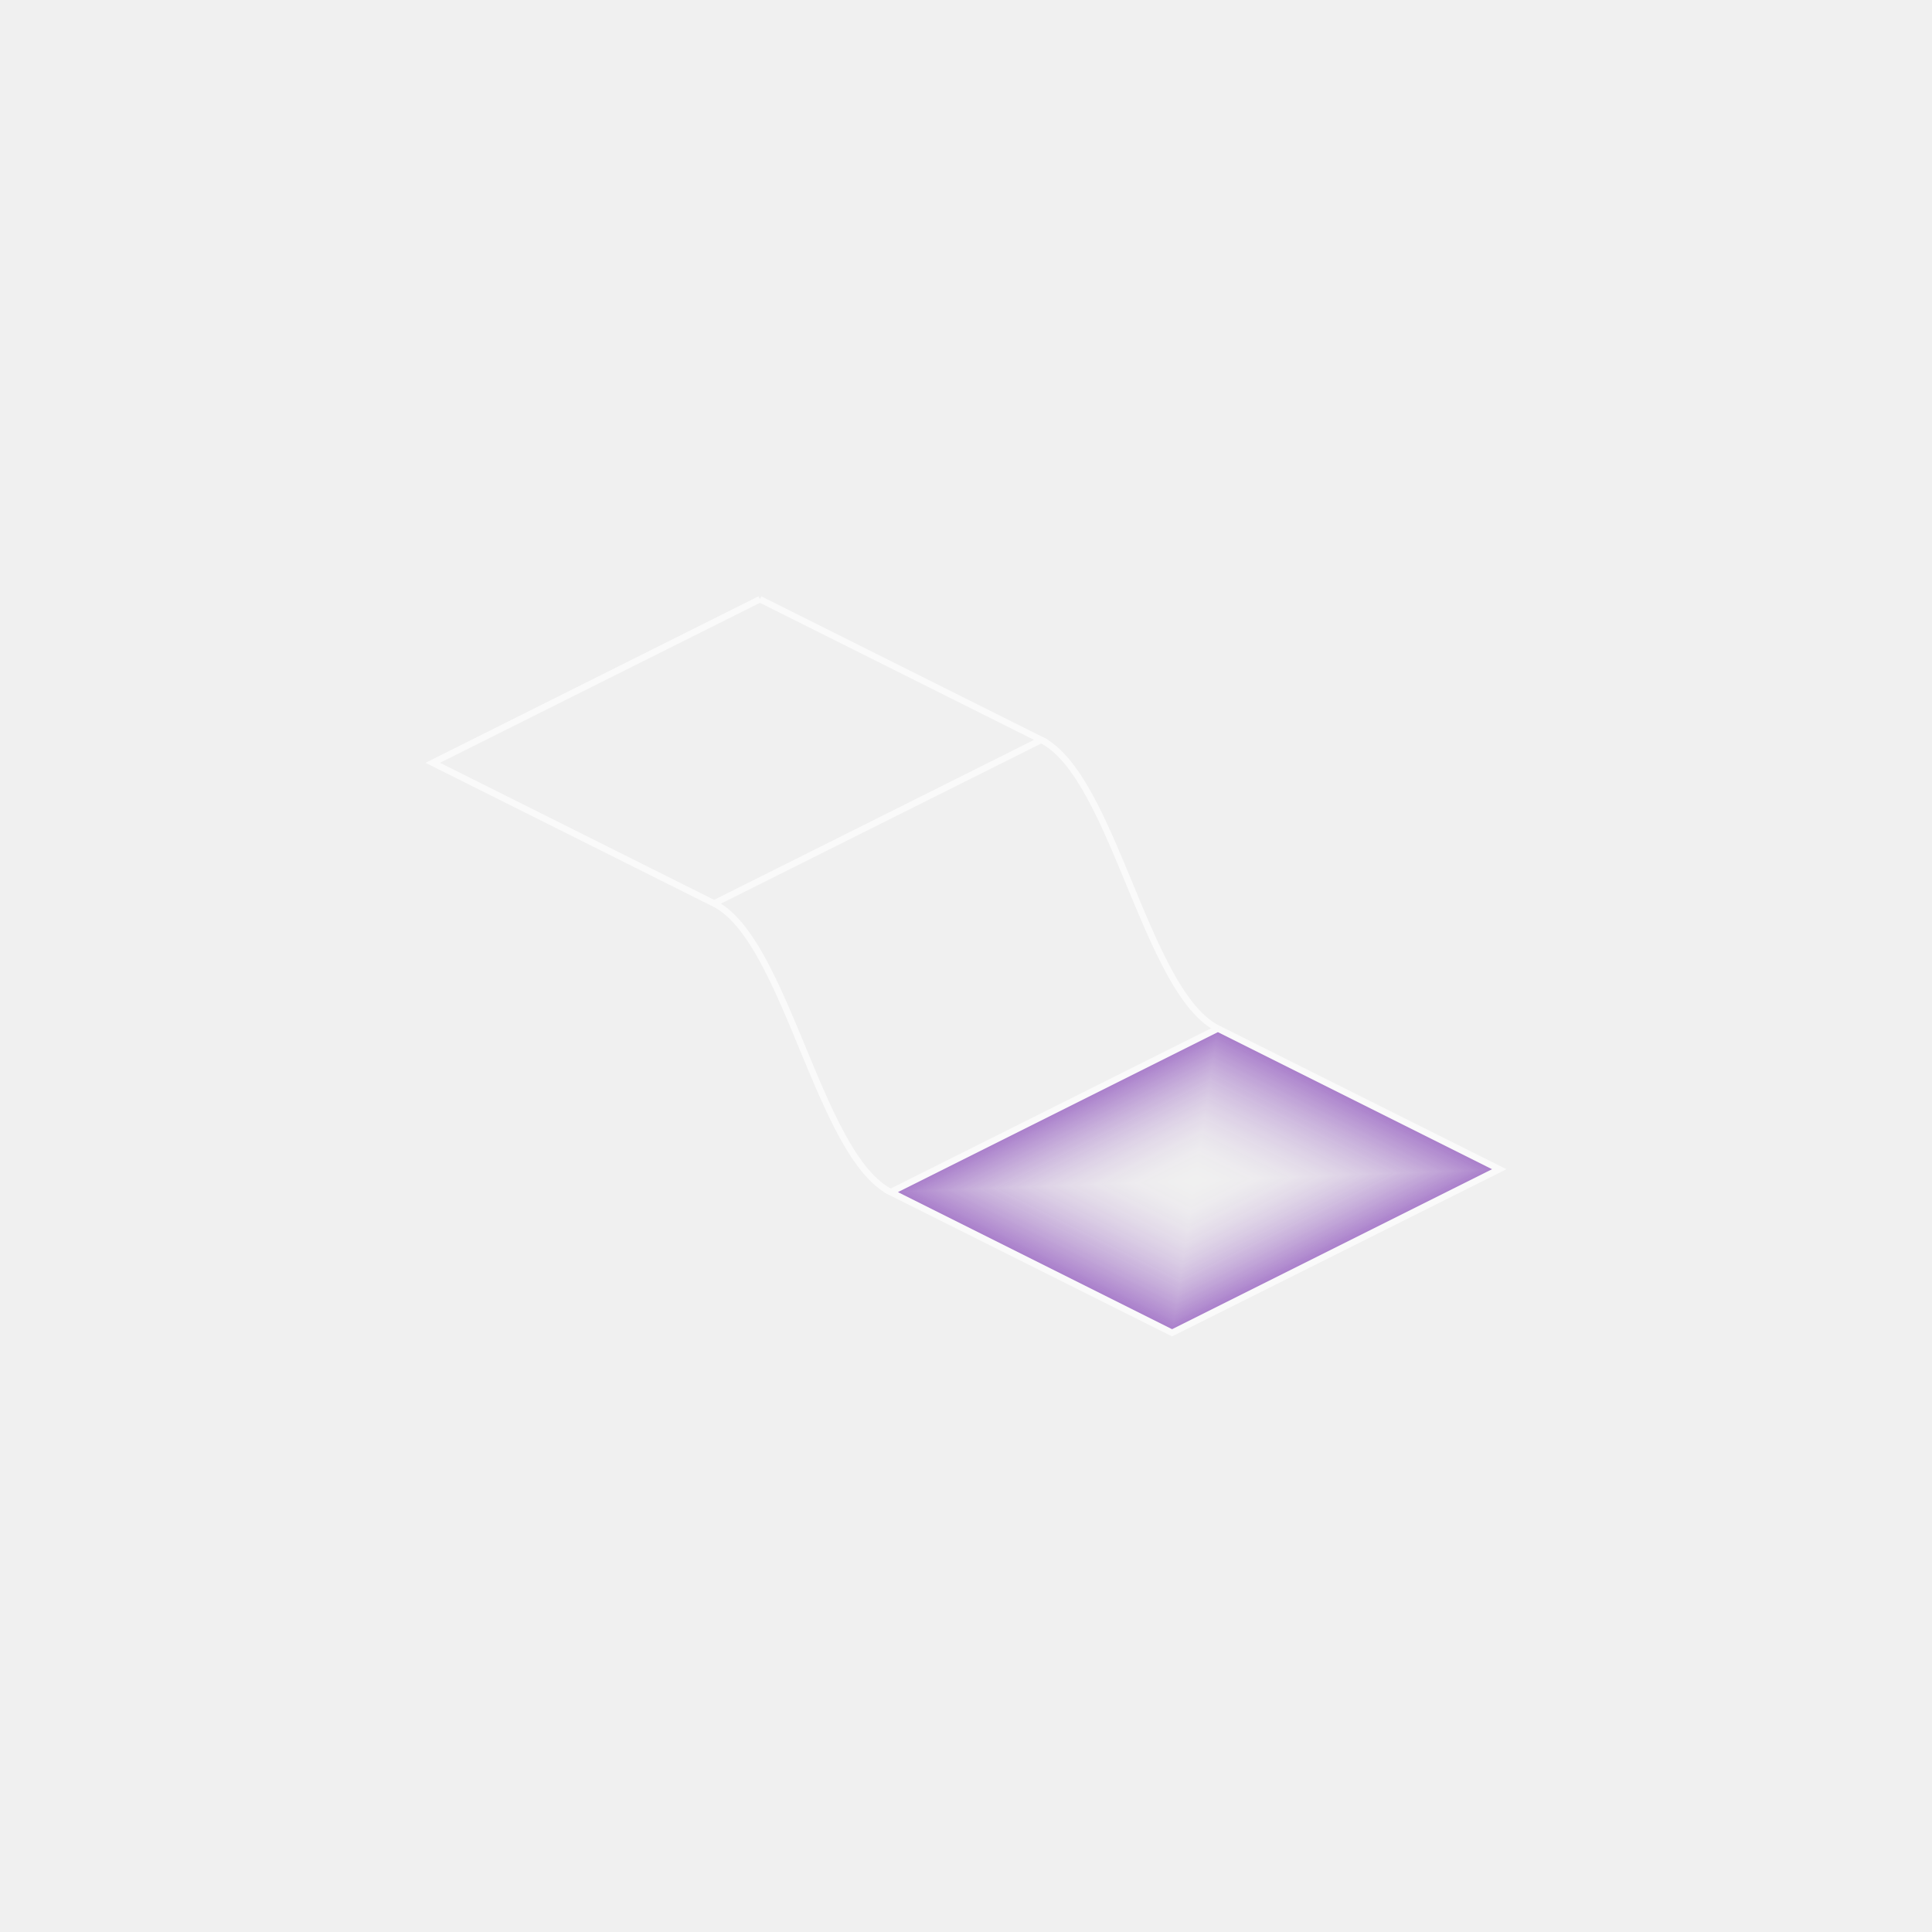
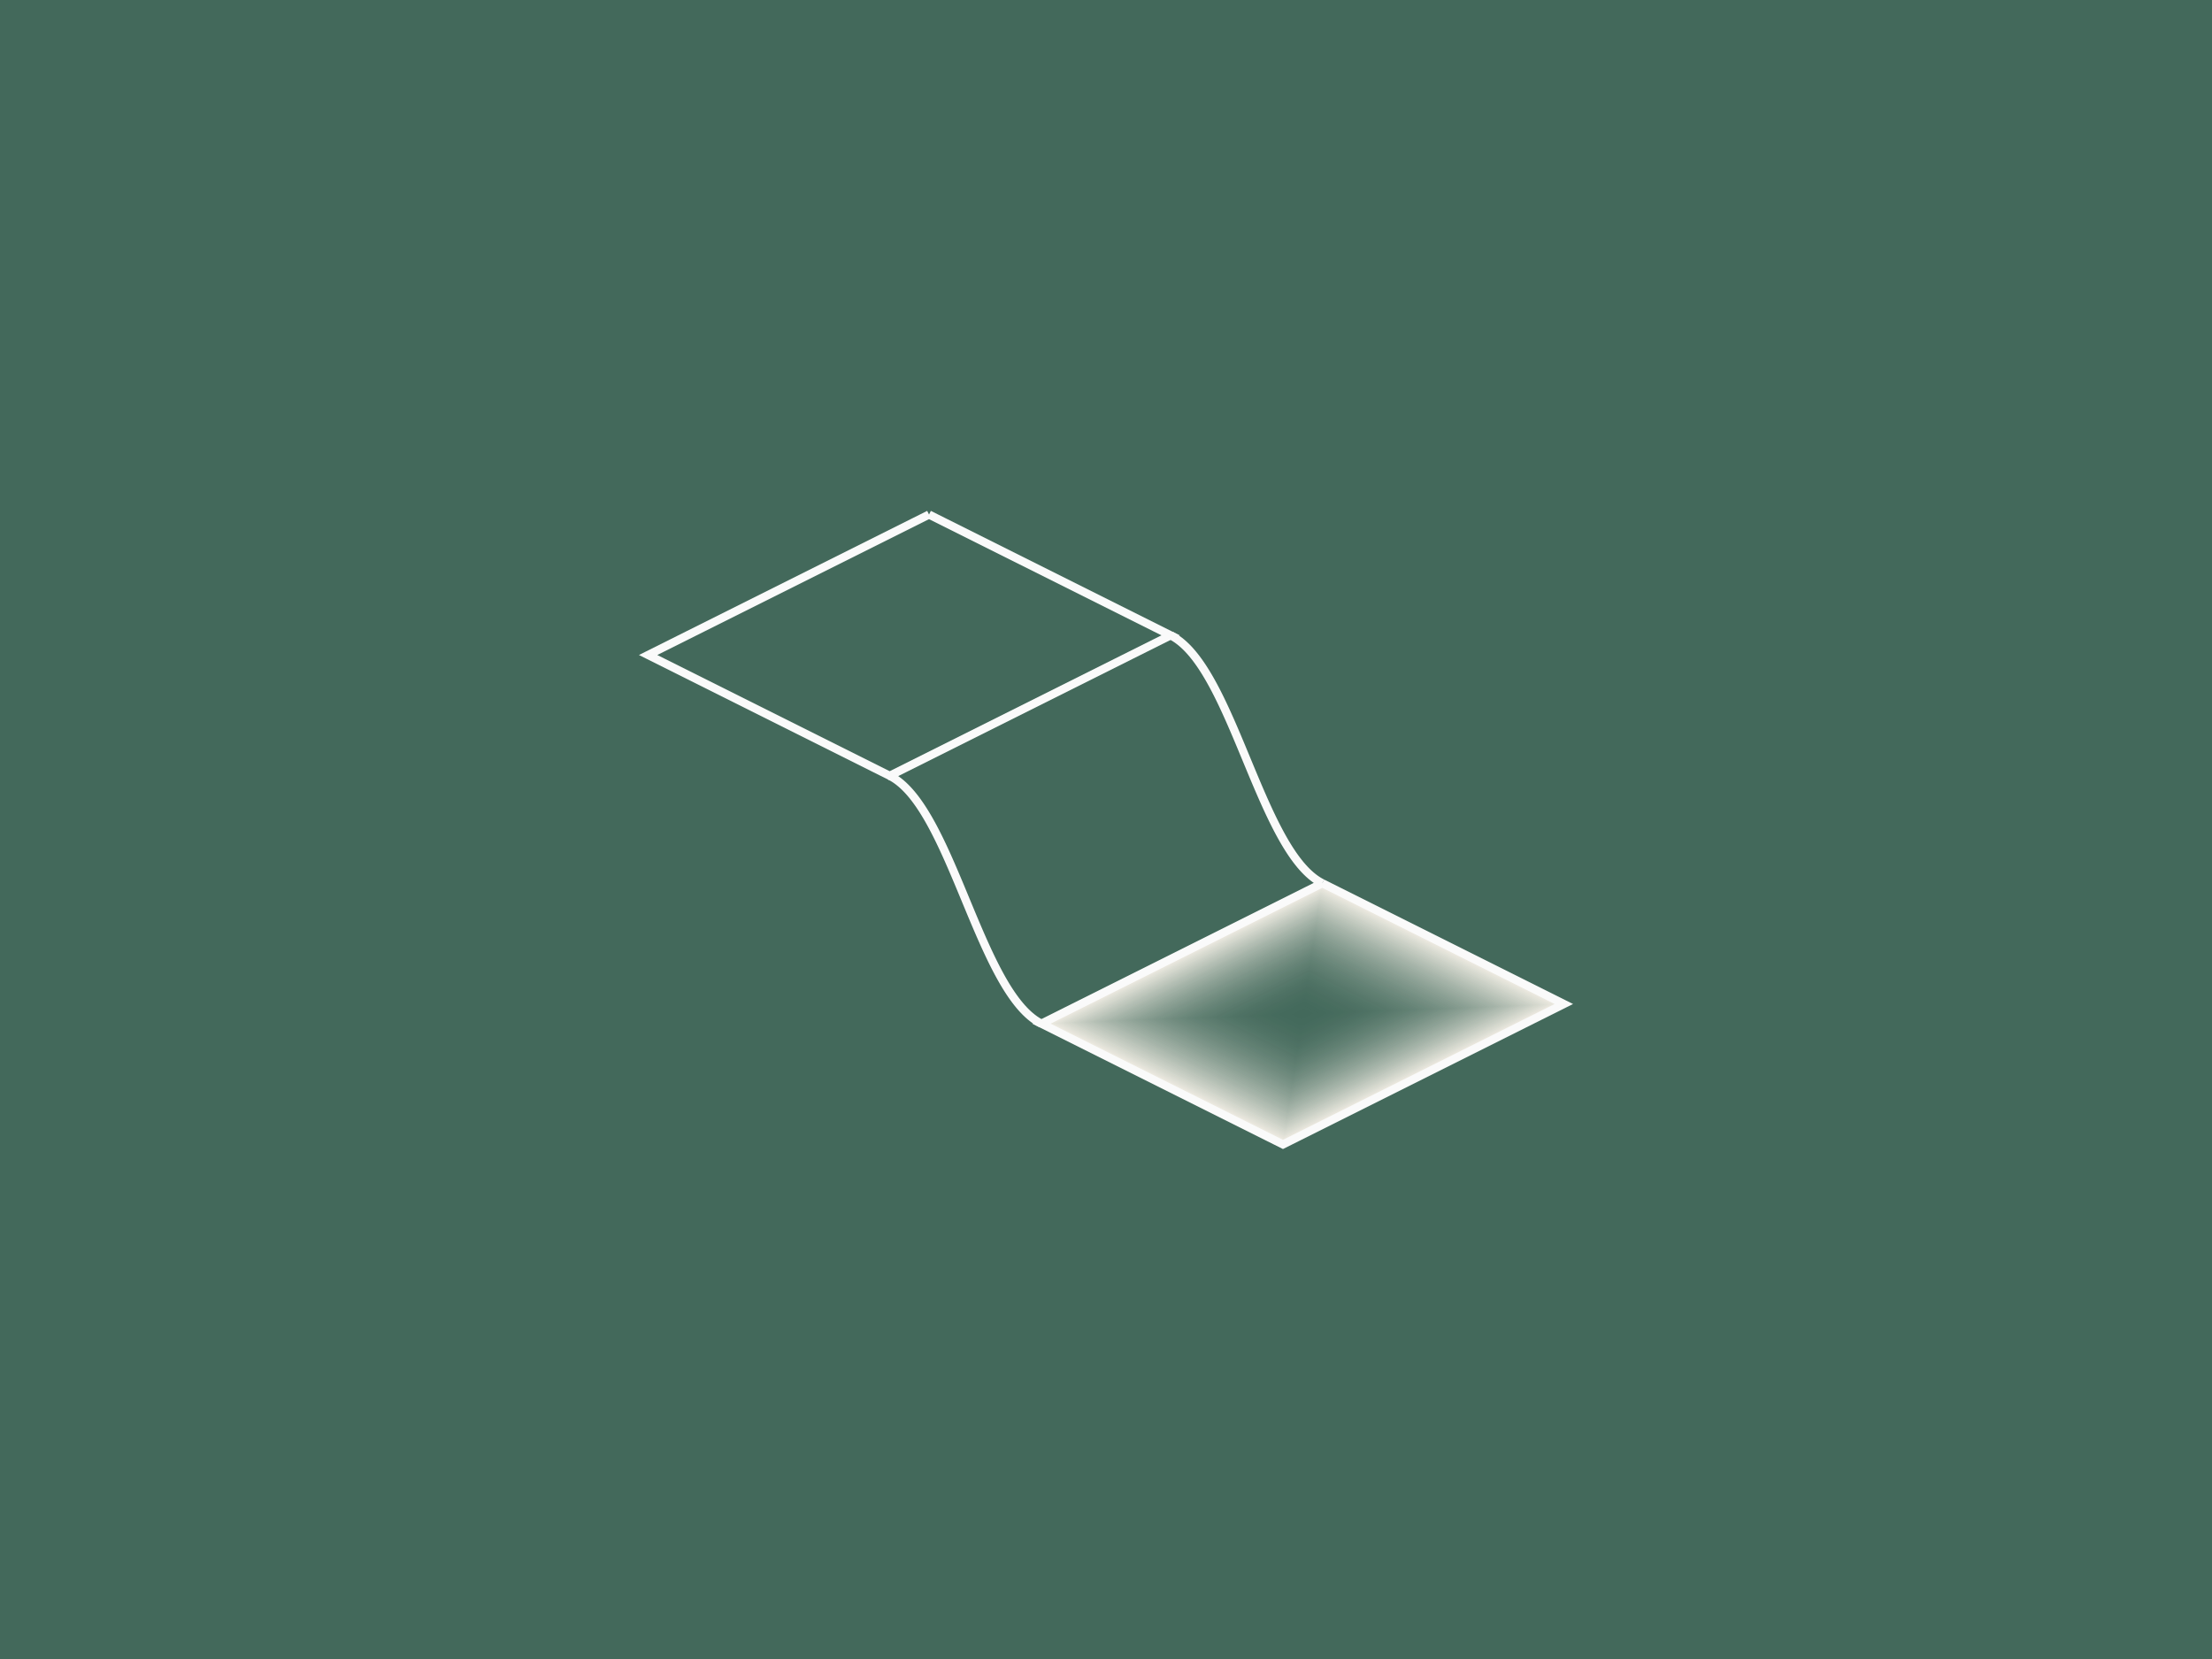
- <svg xmlns="http://www.w3.org/2000/svg" width="384" height="384" viewBox="0 0 384 384" data-projection="orthographic" data-hidden-runs="0" data-visible-runs="3">
-   <defs>
-     <mask id="iris-0" maskUnits="userSpaceOnUse" x="0" y="0" width="384" height="384" style="mask-type:luminance">
-       <path d="M242.066 204.431L297.984 232.39L232.963 264.9L177.045 236.942Z" fill="white" fill-rule="evenodd" />
-       <path d="M242.019 204.746L297.354 232.414L233.011 264.586L177.675 236.918Z" fill="rgb(250,250,250)" />
-       <path d="M241.971 205.061L296.724 232.437L233.058 264.271L178.305 236.894Z" fill="rgb(244,244,244)" />
-       <path d="M241.924 205.376L296.094 232.461L233.105 263.956L178.935 236.87Z" fill="rgb(239,239,239)" />
-       <path d="M241.876 205.691L295.464 232.485L233.153 263.641L179.565 236.847Z" fill="rgb(234,234,234)" />
-       <path d="M241.829 206.006L294.835 232.509L233.2 263.326L180.195 236.823Z" fill="rgb(229,229,229)" />
-       <path d="M241.782 206.321L294.205 232.532L233.248 263.011L180.825 236.799Z" fill="rgb(224,224,224)" />
-       <path d="M241.734 206.636L293.575 232.556L233.295 262.696L181.454 236.776Z" fill="rgb(219,219,219)" />
-       <path d="M241.687 206.951L292.945 232.58L233.342 262.381L182.084 236.752Z" fill="rgb(214,214,214)" />
-       <path d="M241.639 207.266L292.315 232.603L233.39 262.066L182.714 236.728Z" fill="rgb(209,209,209)" />
-       <path d="M241.592 207.581L291.685 232.627L233.437 261.751L183.344 236.704Z" fill="rgb(205,205,205)" />
-       <path d="M241.545 207.895L291.055 232.651L233.485 261.436L183.974 236.681Z" fill="rgb(200,200,200)" />
-       <path d="M241.497 208.21L290.425 232.675L233.532 261.121L184.604 236.657Z" fill="rgb(195,195,195)" />
-       <path d="M241.45 208.525L289.795 232.698L233.579 260.806L185.234 236.633Z" fill="rgb(191,191,191)" />
-       <path d="M241.402 208.84L289.166 232.722L233.627 260.491L185.864 236.61Z" fill="rgb(186,186,186)" />
-       <path d="M241.355 209.155L288.536 232.746L233.674 260.176L186.494 236.586Z" fill="rgb(182,182,182)" />
-       <path d="M241.307 209.47L287.906 232.769L233.722 259.861L187.123 236.562Z" fill="rgb(177,177,177)" />
-       <path d="M241.26 209.785L287.276 232.793L233.769 259.546L187.753 236.539Z" fill="rgb(173,173,173)" />
-       <path d="M241.213 210.1L286.646 232.817L233.817 259.231L188.383 236.515Z" fill="rgb(168,168,168)" />
-       <path d="M241.165 210.415L286.016 232.84L233.864 258.917L189.013 236.491Z" fill="rgb(164,164,164)" />
-       <path d="M241.118 210.73L285.386 232.864L233.911 258.602L189.643 236.467Z" fill="rgb(160,160,160)" />
-       <path d="M241.07 211.045L284.756 232.888L233.959 258.287L190.273 236.444Z" fill="rgb(156,156,156)" />
-       <path d="M241.023 211.36L284.126 232.912L234.006 257.972L190.903 236.42Z" fill="rgb(152,152,152)" />
-       <path d="M240.976 211.675L283.497 232.935L234.054 257.657L191.533 236.396Z" fill="rgb(147,147,147)" />
-       <path d="M240.928 211.99L282.867 232.959L234.101 257.342L192.163 236.373Z" fill="rgb(143,143,143)" />
-       <path d="M240.881 212.305L282.237 232.983L234.148 257.027L192.792 236.349Z" fill="rgb(139,139,139)" />
-       <path d="M240.833 212.62L281.607 233.006L234.196 256.712L193.422 236.325Z" fill="rgb(136,136,136)" />
-       <path d="M240.786 212.935L280.977 233.03L234.243 256.397L194.052 236.301Z" fill="rgb(132,132,132)" />
-       <path d="M240.739 213.25L280.347 233.054L234.291 256.082L194.682 236.278Z" fill="rgb(128,128,128)" />
-       <path d="M240.691 213.564L279.717 233.078L234.338 255.767L195.312 236.254Z" fill="rgb(124,124,124)" />
-       <path d="M240.644 213.879L279.087 233.101L234.385 255.452L195.942 236.23Z" fill="rgb(121,121,121)" />
-       <path d="M240.596 214.194L278.457 233.125L234.433 255.137L196.572 236.207Z" fill="rgb(117,117,117)" />
-       <path d="M240.549 214.509L277.828 233.149L234.48 254.822L197.202 236.183Z" fill="rgb(113,113,113)" />
-       <path d="M240.501 214.824L277.198 233.172L234.528 254.507L197.832 236.159Z" fill="rgb(110,110,110)" />
-       <path d="M240.454 215.139L276.568 233.196L234.575 254.192L198.461 236.136Z" fill="rgb(106,106,106)" />
-       <path d="M240.407 215.454L275.938 233.22L234.623 253.877L199.091 236.112Z" fill="rgb(103,103,103)" />
-       <path d="M240.359 215.769L275.308 233.243L234.67 253.562L199.721 236.088Z" fill="rgb(100,100,100)" />
-       <path d="M240.312 216.084L274.678 233.267L234.717 253.248L200.351 236.064Z" fill="rgb(96,96,96)" />
-       <path d="M240.264 216.399L274.048 233.291L234.765 252.933L200.981 236.041Z" fill="rgb(93,93,93)" />
-       <path d="M240.217 216.714L273.418 233.315L234.812 252.618L201.611 236.017Z" fill="rgb(90,90,90)" />
-       <path d="M240.17 217.029L272.788 233.338L234.86 252.303L202.241 235.993Z" fill="rgb(87,87,87)" />
-       <path d="M240.122 217.344L272.159 233.362L234.907 251.988L202.871 235.97Z" fill="rgb(84,84,84)" />
-       <path d="M240.075 217.659L271.529 233.386L234.954 251.673L203.501 235.946Z" fill="rgb(81,81,81)" />
-       <path d="M240.027 217.974L270.899 233.409L235.002 251.358L204.13 235.922Z" fill="rgb(78,78,78)" />
-       <path d="M239.98 218.289L270.269 233.433L235.049 251.043L204.76 235.898Z" fill="rgb(75,75,75)" />
-       <path d="M239.933 218.604L269.639 233.457L235.097 250.728L205.39 235.875Z" fill="rgb(72,72,72)" />
-       <path d="M239.885 218.919L269.009 233.481L235.144 250.413L206.02 235.851Z" fill="rgb(69,69,69)" />
-       <path d="M239.838 219.233L268.379 233.504L235.191 250.098L206.65 235.827Z" fill="rgb(66,66,66)" />
-       <path d="M239.79 219.548L267.749 233.528L235.239 249.783L207.28 235.804Z" fill="rgb(64,64,64)" />
-       <path d="M239.743 219.863L267.119 233.552L235.286 249.468L207.91 235.78Z" fill="rgb(61,61,61)" />
-       <path d="M239.696 220.178L266.49 233.575L235.334 249.153L208.54 235.756Z" fill="rgb(59,59,59)" />
-       <path d="M239.648 220.493L265.86 233.599L235.381 248.838L209.17 235.733Z" fill="rgb(56,56,56)" />
-       <path d="M239.601 220.808L265.23 233.623L235.429 248.523L209.799 235.709Z" fill="rgb(54,54,54)" />
-       <path d="M239.553 221.123L264.6 233.646L235.476 248.208L210.429 235.685Z" fill="rgb(51,51,51)" />
-       <path d="M239.506 221.438L263.97 233.67L235.523 247.893L211.059 235.661Z" fill="rgb(49,49,49)" />
-       <path d="M239.458 221.753L263.34 233.694L235.571 247.579L211.689 235.638Z" fill="rgb(47,47,47)" />
-       <path d="M239.411 222.068L262.71 233.718L235.618 247.264L212.319 235.614Z" fill="rgb(44,44,44)" />
-       <path d="M239.364 222.383L262.08 233.741L235.666 246.949L212.949 235.59Z" fill="rgb(42,42,42)" />
-       <path d="M239.316 222.698L261.45 233.765L235.713 246.634L213.579 235.567Z" fill="rgb(40,40,40)" />
-       <path d="M239.269 223.013L260.821 233.789L235.76 246.319L214.209 235.543Z" fill="rgb(38,38,38)" />
-       <path d="M239.221 223.328L260.191 233.812L235.808 246.004L214.839 235.519Z" fill="rgb(36,36,36)" />
-       <path d="M239.174 223.643L259.561 233.836L235.855 245.689L215.468 235.495Z" fill="rgb(34,34,34)" />
-       <path d="M239.127 223.958L258.931 233.86L235.903 245.374L216.098 235.472Z" fill="rgb(32,32,32)" />
-       <path d="M239.079 224.273L258.301 233.884L235.95 245.059L216.728 235.448Z" fill="rgb(30,30,30)" />
-       <path d="M239.032 224.588L257.671 233.907L235.997 244.744L217.358 235.424Z" fill="rgb(28,28,28)" />
-       <path d="M238.984 224.903L257.041 233.931L236.045 244.429L217.988 235.401Z" fill="rgb(27,27,27)" />
-       <path d="M238.937 225.217L256.411 233.955L236.092 244.114L218.618 235.377Z" fill="rgb(25,25,25)" />
-       <path d="M238.89 225.532L255.781 233.978L236.14 243.799L219.248 235.353Z" fill="rgb(23,23,23)" />
-       <path d="M238.842 225.847L255.152 234.002L236.187 243.484L219.878 235.33Z" fill="rgb(22,22,22)" />
-       <path d="M238.795 226.162L254.522 234.026L236.235 243.169L220.508 235.306Z" fill="rgb(20,20,20)" />
-       <path d="M238.747 226.477L253.892 234.049L236.282 242.854L221.137 235.282Z" fill="rgb(19,19,19)" />
-       <path d="M238.7 226.792L253.262 234.073L236.329 242.539L221.767 235.258Z" fill="rgb(17,17,17)" />
-       <path d="M238.652 227.107L252.632 234.097L236.377 242.224L222.397 235.235Z" fill="rgb(16,16,16)" />
-       <path d="M238.605 227.422L252.002 234.121L236.424 241.91L223.027 235.211Z" fill="rgb(15,15,15)" />
-       <path d="M238.558 227.737L251.372 234.144L236.472 241.595L223.657 235.187Z" fill="rgb(13,13,13)" />
-       <path d="M238.51 228.052L250.742 234.168L236.519 241.28L224.287 235.164Z" fill="rgb(12,12,12)" />
-       <path d="M238.463 228.367L250.112 234.192L236.566 240.965L224.917 235.14Z" fill="rgb(11,11,11)" />
-       <path d="M238.415 228.682L249.483 234.215L236.614 240.65L225.547 235.116Z" fill="rgb(10,10,10)" />
-       <path d="M238.368 228.997L248.853 234.239L236.661 240.335L226.177 235.092Z" fill="rgb(9,9,9)" />
-       <path d="M238.321 229.312L248.223 234.263L236.709 240.02L226.806 235.069Z" fill="rgb(8,8,8)" />
-       <path d="M238.273 229.627L247.593 234.287L236.756 239.705L227.436 235.045Z" fill="rgb(7,7,7)" />
-       <path d="M238.226 229.942L246.963 234.31L236.803 239.39L228.066 235.021Z" fill="rgb(6,6,6)" />
-       <path d="M238.178 230.257L246.333 234.334L236.851 239.075L228.696 234.998Z" fill="rgb(5,5,5)" />
-       <path d="M238.131 230.572L245.703 234.358L236.898 238.76L229.326 234.974Z" fill="rgb(5,5,5)" />
-       <path d="M238.084 230.886L245.073 234.381L236.946 238.445L229.956 234.95Z" fill="rgb(4,4,4)" />
-       <path d="M238.036 231.201L244.443 234.405L236.993 238.13L230.586 234.927Z" fill="rgb(3,3,3)" />
-       <path d="M237.989 231.516L243.813 234.429L237.04 237.815L231.216 234.903Z" fill="rgb(3,3,3)" />
-       <path d="M237.941 231.831L243.184 234.452L237.088 237.5L231.846 234.879Z" fill="rgb(2,2,2)" />
-       <path d="M237.894 232.146L242.554 234.476L237.135 237.185L232.475 234.855Z" fill="rgb(2,2,2)" />
-       <path d="M237.846 232.461L241.924 234.5L237.183 236.87L233.105 234.832Z" fill="rgb(1,1,1)" />
-       <path d="M237.799 232.776L241.294 234.524L237.23 236.555L233.735 234.808Z" fill="rgb(1,1,1)" />
-       <path d="M237.752 233.091L240.664 234.547L237.278 236.241L234.365 234.784Z" fill="rgb(1,1,1)" />
-       <path d="M237.704 233.406L240.034 234.571L237.325 235.926L234.995 234.761Z" fill="rgb(0,0,0)" />
-       <path d="M237.657 233.721L239.404 234.595L237.372 235.611L235.625 234.737Z" fill="rgb(0,0,0)" />
-       <path d="M237.609 234.036L238.774 234.618L237.42 235.296L236.255 234.713Z" fill="rgb(0,0,0)" />
-       <path d="M237.562 234.351L238.144 234.642L237.467 234.981L236.885 234.689Z" fill="rgb(0,0,0)" />
-       <path d="M237.515 234.666L237.515 234.666L237.515 234.666L237.515 234.666Z" fill="rgb(0,0,0)" />
-     </mask>
-   </defs>
-   <path d="M242.066 204.431L297.984 232.39L232.963 264.9L177.045 236.942Z" fill="#A77BCA" fill-rule="evenodd" mask="url(#iris-0)" />
-   <g fill="none" stroke="#FAFAFA" stroke-linejoin="miter" stroke-linecap="butt">
-     <g opacity="0.35" />
-     <g>
-       <path d="M151.037 119.1L206.955 147.058L141.934 179.569L86.016 151.61L151.037 119.1" stroke-width="1.28" />
-       <path d="M206.955 147.058L207.488 147.343L208.013 147.661L208.532 148.011L209.044 148.392L209.549 148.803L210.048 149.244L210.541 149.713L211.028 150.21L211.509 150.734L211.984 151.284L212.453 151.859L212.918 152.459L213.377 153.082L213.831 153.728L214.281 154.396L214.726 155.085L215.167 155.794L215.603 156.523L216.036 157.27L216.464 158.035L216.889 158.816L217.31 159.614L217.729 160.426L218.144 161.253L218.556 162.094L218.965 162.947L219.372 163.812L219.776 164.688L220.178 165.574L220.579 166.469L220.977 167.372L221.374 168.284L221.769 169.201L222.163 170.125L222.556 171.054L222.948 171.987L223.339 172.924L223.73 173.863L224.12 174.803L224.51 175.745L224.901 176.686L225.291 177.627L225.682 178.566L226.073 179.502L226.465 180.435L226.858 181.364L227.252 182.288L227.647 183.206L228.044 184.117L228.442 185.021L228.842 185.916L229.245 186.802L229.649 187.678L230.056 188.543L230.465 189.396L230.877 190.236L231.292 191.063L231.71 191.876L232.132 192.673L232.557 193.455L232.985 194.22L233.418 194.967L233.854 195.695L234.295 196.404L234.74 197.093L235.189 197.761L235.644 198.407L236.103 199.031L236.567 199.63L237.037 200.206L237.512 200.756L237.993 201.28L238.48 201.777L238.973 202.246L239.472 202.687L239.977 203.098L240.489 203.479L241.008 203.828L241.533 204.146L242.066 204.431" stroke-width="1.28" />
-       <path d="M141.934 179.569L142.467 179.854L142.992 180.172L143.511 180.521L144.023 180.902L144.528 181.313L145.027 181.754L145.52 182.223L146.007 182.72L146.488 183.244L146.963 183.794L147.433 184.37L147.897 184.969L148.356 185.593L148.811 186.239L149.26 186.907L149.705 187.596L150.146 188.305L150.582 189.033L151.015 189.78L151.443 190.545L151.868 191.327L152.29 192.124L152.708 192.937L153.123 193.764L153.535 194.604L153.944 195.457L154.351 196.322L154.755 197.198L155.158 198.084L155.558 198.979L155.956 199.883L156.353 200.794L156.748 201.712L157.142 202.636L157.535 203.565L157.927 204.498L158.318 205.434L158.709 206.373L159.099 207.314L159.49 208.255L159.88 209.197L160.27 210.137L160.661 211.076L161.052 212.013L161.444 212.946L161.837 213.875L162.231 214.799L162.626 215.716L163.023 216.628L163.421 217.531L163.822 218.426L164.224 219.312L164.628 220.188L165.035 221.053L165.444 221.906L165.856 222.747L166.271 223.574L166.69 224.386L167.111 225.184L167.536 225.965L167.964 226.73L168.397 227.477L168.833 228.206L169.274 228.915L169.719 229.604L170.169 230.272L170.623 230.918L171.082 231.541L171.547 232.141L172.016 232.716L172.491 233.266L172.972 233.79L173.459 234.287L173.952 234.756L174.451 235.197L174.956 235.608L175.468 235.989L175.987 236.339L176.512 236.657L177.045 236.942" stroke-width="1.28" />
+ <svg xmlns="http://www.w3.org/2000/svg" width="3072" height="2304" viewBox="0 0 512 384">
+   <rect width="512" height="384" fill="#43695B" />
+   <svg x="64" y="0" width="384" height="384" viewBox="0 0 384 384">
+     <defs>
+       <mask id="iris-0" maskUnits="userSpaceOnUse" x="0" y="0" width="384" height="384" style="mask-type:luminance">
+         <path d="M242.066 204.431L297.984 232.39L232.963 264.9L177.045 236.942Z" fill="white" fill-rule="evenodd" />
+         <path d="M242.019 204.746L297.354 232.414L233.011 264.586L177.675 236.918Z" fill="rgb(250,250,250)" />
+         <path d="M241.971 205.061L296.724 232.437L233.058 264.271L178.305 236.894Z" fill="rgb(244,244,244)" />
+         <path d="M241.924 205.376L296.094 232.461L233.105 263.956L178.935 236.87Z" fill="rgb(239,239,239)" />
+         <path d="M241.876 205.691L295.464 232.485L233.153 263.641L179.565 236.847Z" fill="rgb(234,234,234)" />
+         <path d="M241.829 206.006L294.835 232.509L233.2 263.326L180.195 236.823Z" fill="rgb(229,229,229)" />
+         <path d="M241.782 206.321L294.205 232.532L233.248 263.011L180.825 236.799Z" fill="rgb(224,224,224)" />
+         <path d="M241.734 206.636L293.575 232.556L233.295 262.696L181.454 236.776Z" fill="rgb(219,219,219)" />
+         <path d="M241.687 206.951L292.945 232.58L233.342 262.381L182.084 236.752Z" fill="rgb(214,214,214)" />
+         <path d="M241.639 207.266L292.315 232.603L233.39 262.066L182.714 236.728Z" fill="rgb(209,209,209)" />
+         <path d="M241.592 207.581L291.685 232.627L233.437 261.751L183.344 236.704Z" fill="rgb(205,205,205)" />
+         <path d="M241.545 207.895L291.055 232.651L233.485 261.436L183.974 236.681Z" fill="rgb(200,200,200)" />
+         <path d="M241.497 208.21L290.425 232.675L233.532 261.121L184.604 236.657Z" fill="rgb(195,195,195)" />
+         <path d="M241.45 208.525L289.795 232.698L233.579 260.806L185.234 236.633Z" fill="rgb(191,191,191)" />
+         <path d="M241.402 208.84L289.166 232.722L233.627 260.491L185.864 236.61Z" fill="rgb(186,186,186)" />
+         <path d="M241.355 209.155L288.536 232.746L233.674 260.176L186.494 236.586Z" fill="rgb(182,182,182)" />
+         <path d="M241.307 209.47L287.906 232.769L233.722 259.861L187.123 236.562Z" fill="rgb(177,177,177)" />
+         <path d="M241.26 209.785L287.276 232.793L233.769 259.546L187.753 236.539Z" fill="rgb(173,173,173)" />
+         <path d="M241.213 210.1L286.646 232.817L233.817 259.231L188.383 236.515Z" fill="rgb(168,168,168)" />
+         <path d="M241.165 210.415L286.016 232.84L233.864 258.917L189.013 236.491Z" fill="rgb(164,164,164)" />
+         <path d="M241.118 210.73L285.386 232.864L233.911 258.602L189.643 236.467Z" fill="rgb(160,160,160)" />
+         <path d="M241.07 211.045L284.756 232.888L233.959 258.287L190.273 236.444Z" fill="rgb(156,156,156)" />
+         <path d="M241.023 211.36L284.126 232.912L234.006 257.972L190.903 236.42Z" fill="rgb(152,152,152)" />
+         <path d="M240.976 211.675L283.497 232.935L234.054 257.657L191.533 236.396Z" fill="rgb(147,147,147)" />
+         <path d="M240.928 211.99L282.867 232.959L234.101 257.342L192.163 236.373Z" fill="rgb(143,143,143)" />
+         <path d="M240.881 212.305L282.237 232.983L234.148 257.027L192.792 236.349Z" fill="rgb(139,139,139)" />
+         <path d="M240.833 212.62L281.607 233.006L234.196 256.712L193.422 236.325Z" fill="rgb(136,136,136)" />
+         <path d="M240.786 212.935L280.977 233.03L234.243 256.397L194.052 236.301Z" fill="rgb(132,132,132)" />
+         <path d="M240.739 213.25L280.347 233.054L234.291 256.082L194.682 236.278Z" fill="rgb(128,128,128)" />
+         <path d="M240.691 213.564L279.717 233.078L234.338 255.767L195.312 236.254Z" fill="rgb(124,124,124)" />
+         <path d="M240.644 213.879L279.087 233.101L234.385 255.452L195.942 236.23Z" fill="rgb(121,121,121)" />
+         <path d="M240.596 214.194L278.457 233.125L234.433 255.137L196.572 236.207Z" fill="rgb(117,117,117)" />
+         <path d="M240.549 214.509L277.828 233.149L234.48 254.822L197.202 236.183Z" fill="rgb(113,113,113)" />
+         <path d="M240.501 214.824L277.198 233.172L234.528 254.507L197.832 236.159Z" fill="rgb(110,110,110)" />
+         <path d="M240.454 215.139L276.568 233.196L234.575 254.192L198.461 236.136Z" fill="rgb(106,106,106)" />
+         <path d="M240.407 215.454L275.938 233.22L234.623 253.877L199.091 236.112Z" fill="rgb(103,103,103)" />
+         <path d="M240.359 215.769L275.308 233.243L234.67 253.562L199.721 236.088Z" fill="rgb(100,100,100)" />
+         <path d="M240.312 216.084L274.678 233.267L234.717 253.248L200.351 236.064Z" fill="rgb(96,96,96)" />
+         <path d="M240.264 216.399L274.048 233.291L234.765 252.933L200.981 236.041Z" fill="rgb(93,93,93)" />
+         <path d="M240.217 216.714L273.418 233.315L234.812 252.618L201.611 236.017Z" fill="rgb(90,90,90)" />
+         <path d="M240.17 217.029L272.788 233.338L234.86 252.303L202.241 235.993Z" fill="rgb(87,87,87)" />
+         <path d="M240.122 217.344L272.159 233.362L234.907 251.988L202.871 235.97Z" fill="rgb(84,84,84)" />
+         <path d="M240.075 217.659L271.529 233.386L234.954 251.673L203.501 235.946Z" fill="rgb(81,81,81)" />
+         <path d="M240.027 217.974L270.899 233.409L235.002 251.358L204.13 235.922Z" fill="rgb(78,78,78)" />
+         <path d="M239.98 218.289L270.269 233.433L235.049 251.043L204.76 235.898Z" fill="rgb(75,75,75)" />
+         <path d="M239.933 218.604L269.639 233.457L235.097 250.728L205.39 235.875Z" fill="rgb(72,72,72)" />
+         <path d="M239.885 218.919L269.009 233.481L235.144 250.413L206.02 235.851Z" fill="rgb(69,69,69)" />
+         <path d="M239.838 219.233L268.379 233.504L235.191 250.098L206.65 235.827Z" fill="rgb(66,66,66)" />
+         <path d="M239.79 219.548L267.749 233.528L235.239 249.783L207.28 235.804Z" fill="rgb(64,64,64)" />
+         <path d="M239.743 219.863L267.119 233.552L235.286 249.468L207.91 235.78Z" fill="rgb(61,61,61)" />
+         <path d="M239.696 220.178L266.49 233.575L235.334 249.153L208.54 235.756Z" fill="rgb(59,59,59)" />
+         <path d="M239.648 220.493L265.86 233.599L235.381 248.838L209.17 235.733Z" fill="rgb(56,56,56)" />
+         <path d="M239.601 220.808L265.23 233.623L235.429 248.523L209.799 235.709Z" fill="rgb(54,54,54)" />
+         <path d="M239.553 221.123L264.6 233.646L235.476 248.208L210.429 235.685Z" fill="rgb(51,51,51)" />
+         <path d="M239.506 221.438L263.97 233.67L235.523 247.893L211.059 235.661Z" fill="rgb(49,49,49)" />
+         <path d="M239.458 221.753L263.34 233.694L235.571 247.579L211.689 235.638Z" fill="rgb(47,47,47)" />
+         <path d="M239.411 222.068L262.71 233.718L235.618 247.264L212.319 235.614Z" fill="rgb(44,44,44)" />
+         <path d="M239.364 222.383L262.08 233.741L235.666 246.949L212.949 235.59Z" fill="rgb(42,42,42)" />
+         <path d="M239.316 222.698L261.45 233.765L235.713 246.634L213.579 235.567Z" fill="rgb(40,40,40)" />
+         <path d="M239.269 223.013L260.821 233.789L235.76 246.319L214.209 235.543Z" fill="rgb(38,38,38)" />
+         <path d="M239.221 223.328L260.191 233.812L235.808 246.004L214.839 235.519Z" fill="rgb(36,36,36)" />
+         <path d="M239.174 223.643L259.561 233.836L235.855 245.689L215.468 235.495Z" fill="rgb(34,34,34)" />
+         <path d="M239.127 223.958L258.931 233.86L235.903 245.374L216.098 235.472Z" fill="rgb(32,32,32)" />
+         <path d="M239.079 224.273L258.301 233.884L235.95 245.059L216.728 235.448Z" fill="rgb(30,30,30)" />
+         <path d="M239.032 224.588L257.671 233.907L235.997 244.744L217.358 235.424Z" fill="rgb(28,28,28)" />
+         <path d="M238.984 224.903L257.041 233.931L236.045 244.429L217.988 235.401Z" fill="rgb(27,27,27)" />
+         <path d="M238.937 225.217L256.411 233.955L236.092 244.114L218.618 235.377Z" fill="rgb(25,25,25)" />
+         <path d="M238.89 225.532L255.781 233.978L236.14 243.799L219.248 235.353Z" fill="rgb(23,23,23)" />
+         <path d="M238.842 225.847L255.152 234.002L236.187 243.484L219.878 235.33Z" fill="rgb(22,22,22)" />
+         <path d="M238.795 226.162L254.522 234.026L236.235 243.169L220.508 235.306Z" fill="rgb(20,20,20)" />
+         <path d="M238.747 226.477L253.892 234.049L236.282 242.854L221.137 235.282Z" fill="rgb(19,19,19)" />
+         <path d="M238.7 226.792L253.262 234.073L236.329 242.539L221.767 235.258Z" fill="rgb(17,17,17)" />
+         <path d="M238.652 227.107L252.632 234.097L236.377 242.224L222.397 235.235Z" fill="rgb(16,16,16)" />
+         <path d="M238.605 227.422L252.002 234.121L236.424 241.91L223.027 235.211Z" fill="rgb(15,15,15)" />
+         <path d="M238.558 227.737L251.372 234.144L236.472 241.595L223.657 235.187Z" fill="rgb(13,13,13)" />
+         <path d="M238.51 228.052L250.742 234.168L236.519 241.28L224.287 235.164Z" fill="rgb(12,12,12)" />
+         <path d="M238.463 228.367L250.112 234.192L236.566 240.965L224.917 235.14Z" fill="rgb(11,11,11)" />
+         <path d="M238.415 228.682L249.483 234.215L236.614 240.65L225.547 235.116Z" fill="rgb(10,10,10)" />
+         <path d="M238.368 228.997L248.853 234.239L236.661 240.335L226.177 235.092Z" fill="rgb(9,9,9)" />
+         <path d="M238.321 229.312L248.223 234.263L236.709 240.02L226.806 235.069Z" fill="rgb(8,8,8)" />
+         <path d="M238.273 229.627L247.593 234.287L236.756 239.705L227.436 235.045Z" fill="rgb(7,7,7)" />
+         <path d="M238.226 229.942L246.963 234.31L236.803 239.39L228.066 235.021Z" fill="rgb(6,6,6)" />
+         <path d="M238.178 230.257L246.333 234.334L236.851 239.075L228.696 234.998Z" fill="rgb(5,5,5)" />
+         <path d="M238.131 230.572L245.703 234.358L236.898 238.76L229.326 234.974Z" fill="rgb(5,5,5)" />
+         <path d="M238.084 230.886L245.073 234.381L236.946 238.445L229.956 234.95Z" fill="rgb(4,4,4)" />
+         <path d="M238.036 231.201L244.443 234.405L236.993 238.13L230.586 234.927Z" fill="rgb(3,3,3)" />
+         <path d="M237.989 231.516L243.813 234.429L237.04 237.815L231.216 234.903Z" fill="rgb(3,3,3)" />
+         <path d="M237.941 231.831L243.184 234.452L237.088 237.5L231.846 234.879Z" fill="rgb(2,2,2)" />
+         <path d="M237.894 232.146L242.554 234.476L237.135 237.185L232.475 234.855Z" fill="rgb(2,2,2)" />
+         <path d="M237.846 232.461L241.924 234.5L237.183 236.87L233.105 234.832Z" fill="rgb(1,1,1)" />
+         <path d="M237.799 232.776L241.294 234.524L237.23 236.555L233.735 234.808Z" fill="rgb(1,1,1)" />
+         <path d="M237.752 233.091L240.664 234.547L237.278 236.241L234.365 234.784Z" fill="rgb(1,1,1)" />
+         <path d="M237.704 233.406L240.034 234.571L237.325 235.926L234.995 234.761Z" fill="rgb(0,0,0)" />
+         <path d="M237.657 233.721L239.404 234.595L237.372 235.611L235.625 234.737Z" fill="rgb(0,0,0)" />
+         <path d="M237.609 234.036L238.774 234.618L237.42 235.296L236.255 234.713Z" fill="rgb(0,0,0)" />
+         <path d="M237.562 234.351L238.144 234.642L237.467 234.981L236.885 234.689Z" fill="rgb(0,0,0)" />
+         <path d="M237.515 234.666L237.515 234.666L237.515 234.666L237.515 234.666Z" fill="rgb(0,0,0)" />
+       </mask>
+     </defs>
+     <path d="M242.066 204.431L297.984 232.39L232.963 264.9L177.045 236.942Z" fill="#F6F1E8" fill-rule="evenodd" mask="url(#iris-0)" />
+     <g fill="none" stroke="#FAFAFA" stroke-linejoin="miter" stroke-linecap="butt">
+       <g opacity="0.35" />
+       <g>
+         <path d="M151.037 119.1L206.955 147.058L141.934 179.569L86.016 151.61L151.037 119.1" stroke-width="1.9" />
+         <path d="M206.955 147.058L207.488 147.343L208.013 147.661L208.532 148.011L209.044 148.392L209.549 148.803L210.048 149.244L210.541 149.713L211.028 150.21L211.509 150.734L211.984 151.284L212.453 151.859L212.918 152.459L213.377 153.082L213.831 153.728L214.281 154.396L214.726 155.085L215.167 155.794L215.603 156.523L216.036 157.27L216.464 158.035L216.889 158.816L217.31 159.614L217.729 160.426L218.144 161.253L218.556 162.094L218.965 162.947L219.372 163.812L219.776 164.688L220.178 165.574L220.579 166.469L220.977 167.372L221.374 168.284L221.769 169.201L222.163 170.125L222.556 171.054L222.948 171.987L223.339 172.924L223.73 173.863L224.12 174.803L224.51 175.745L224.901 176.686L225.291 177.627L225.682 178.566L226.073 179.502L226.465 180.435L226.858 181.364L227.252 182.288L227.647 183.206L228.044 184.117L228.442 185.021L228.842 185.916L229.245 186.802L229.649 187.678L230.056 188.543L230.465 189.396L230.877 190.236L231.292 191.063L231.71 191.876L232.132 192.673L232.557 193.455L232.985 194.22L233.418 194.967L233.854 195.695L234.295 196.404L234.74 197.093L235.189 197.761L235.644 198.407L236.103 199.031L236.567 199.63L237.037 200.206L237.512 200.756L237.993 201.28L238.48 201.777L238.973 202.246L239.472 202.687L239.977 203.098L240.489 203.479L241.008 203.828L241.533 204.146L242.066 204.431" stroke-width="1.9" />
+         <path d="M141.934 179.569L142.467 179.854L142.992 180.172L143.511 180.521L144.023 180.902L144.528 181.313L145.027 181.754L145.52 182.223L146.007 182.72L146.488 183.244L146.963 183.794L147.433 184.37L147.897 184.969L148.356 185.593L148.811 186.239L149.26 186.907L149.705 187.596L150.146 188.305L150.582 189.033L151.015 189.78L151.443 190.545L151.868 191.327L152.29 192.124L152.708 192.937L153.123 193.764L153.535 194.604L153.944 195.457L154.351 196.322L154.755 197.198L155.158 198.084L155.558 198.979L155.956 199.883L156.353 200.794L156.748 201.712L157.142 202.636L157.535 203.565L157.927 204.498L158.318 205.434L158.709 206.373L159.099 207.314L159.49 208.255L159.88 209.197L160.27 210.137L160.661 211.076L161.052 212.013L161.444 212.946L161.837 213.875L162.231 214.799L162.626 215.716L163.023 216.628L163.421 217.531L163.822 218.426L164.224 219.312L164.628 220.188L165.035 221.053L165.444 221.906L165.856 222.747L166.271 223.574L166.69 224.386L167.111 225.184L167.536 225.965L167.964 226.73L168.397 227.477L168.833 228.206L169.274 228.915L169.719 229.604L170.169 230.272L170.623 230.918L171.082 231.541L171.547 232.141L172.016 232.716L172.491 233.266L172.972 233.79L173.459 234.287L173.952 234.756L174.451 235.197L174.956 235.608L175.468 235.989L175.987 236.339L176.512 236.657L177.045 236.942" stroke-width="1.9" />
+       </g>
+       <g>
+         <path d="M242.066 204.431L297.984 232.39L232.963 264.9L177.045 236.942L242.066 204.431" stroke-width="1.9" />
+       </g>
    </g>
-     <g>
-       <path d="M242.066 204.431L297.984 232.39L232.963 264.9L177.045 236.942L242.066 204.431" stroke-width="1.28" />
-     </g>
-   </g>
+   </svg>
</svg>
